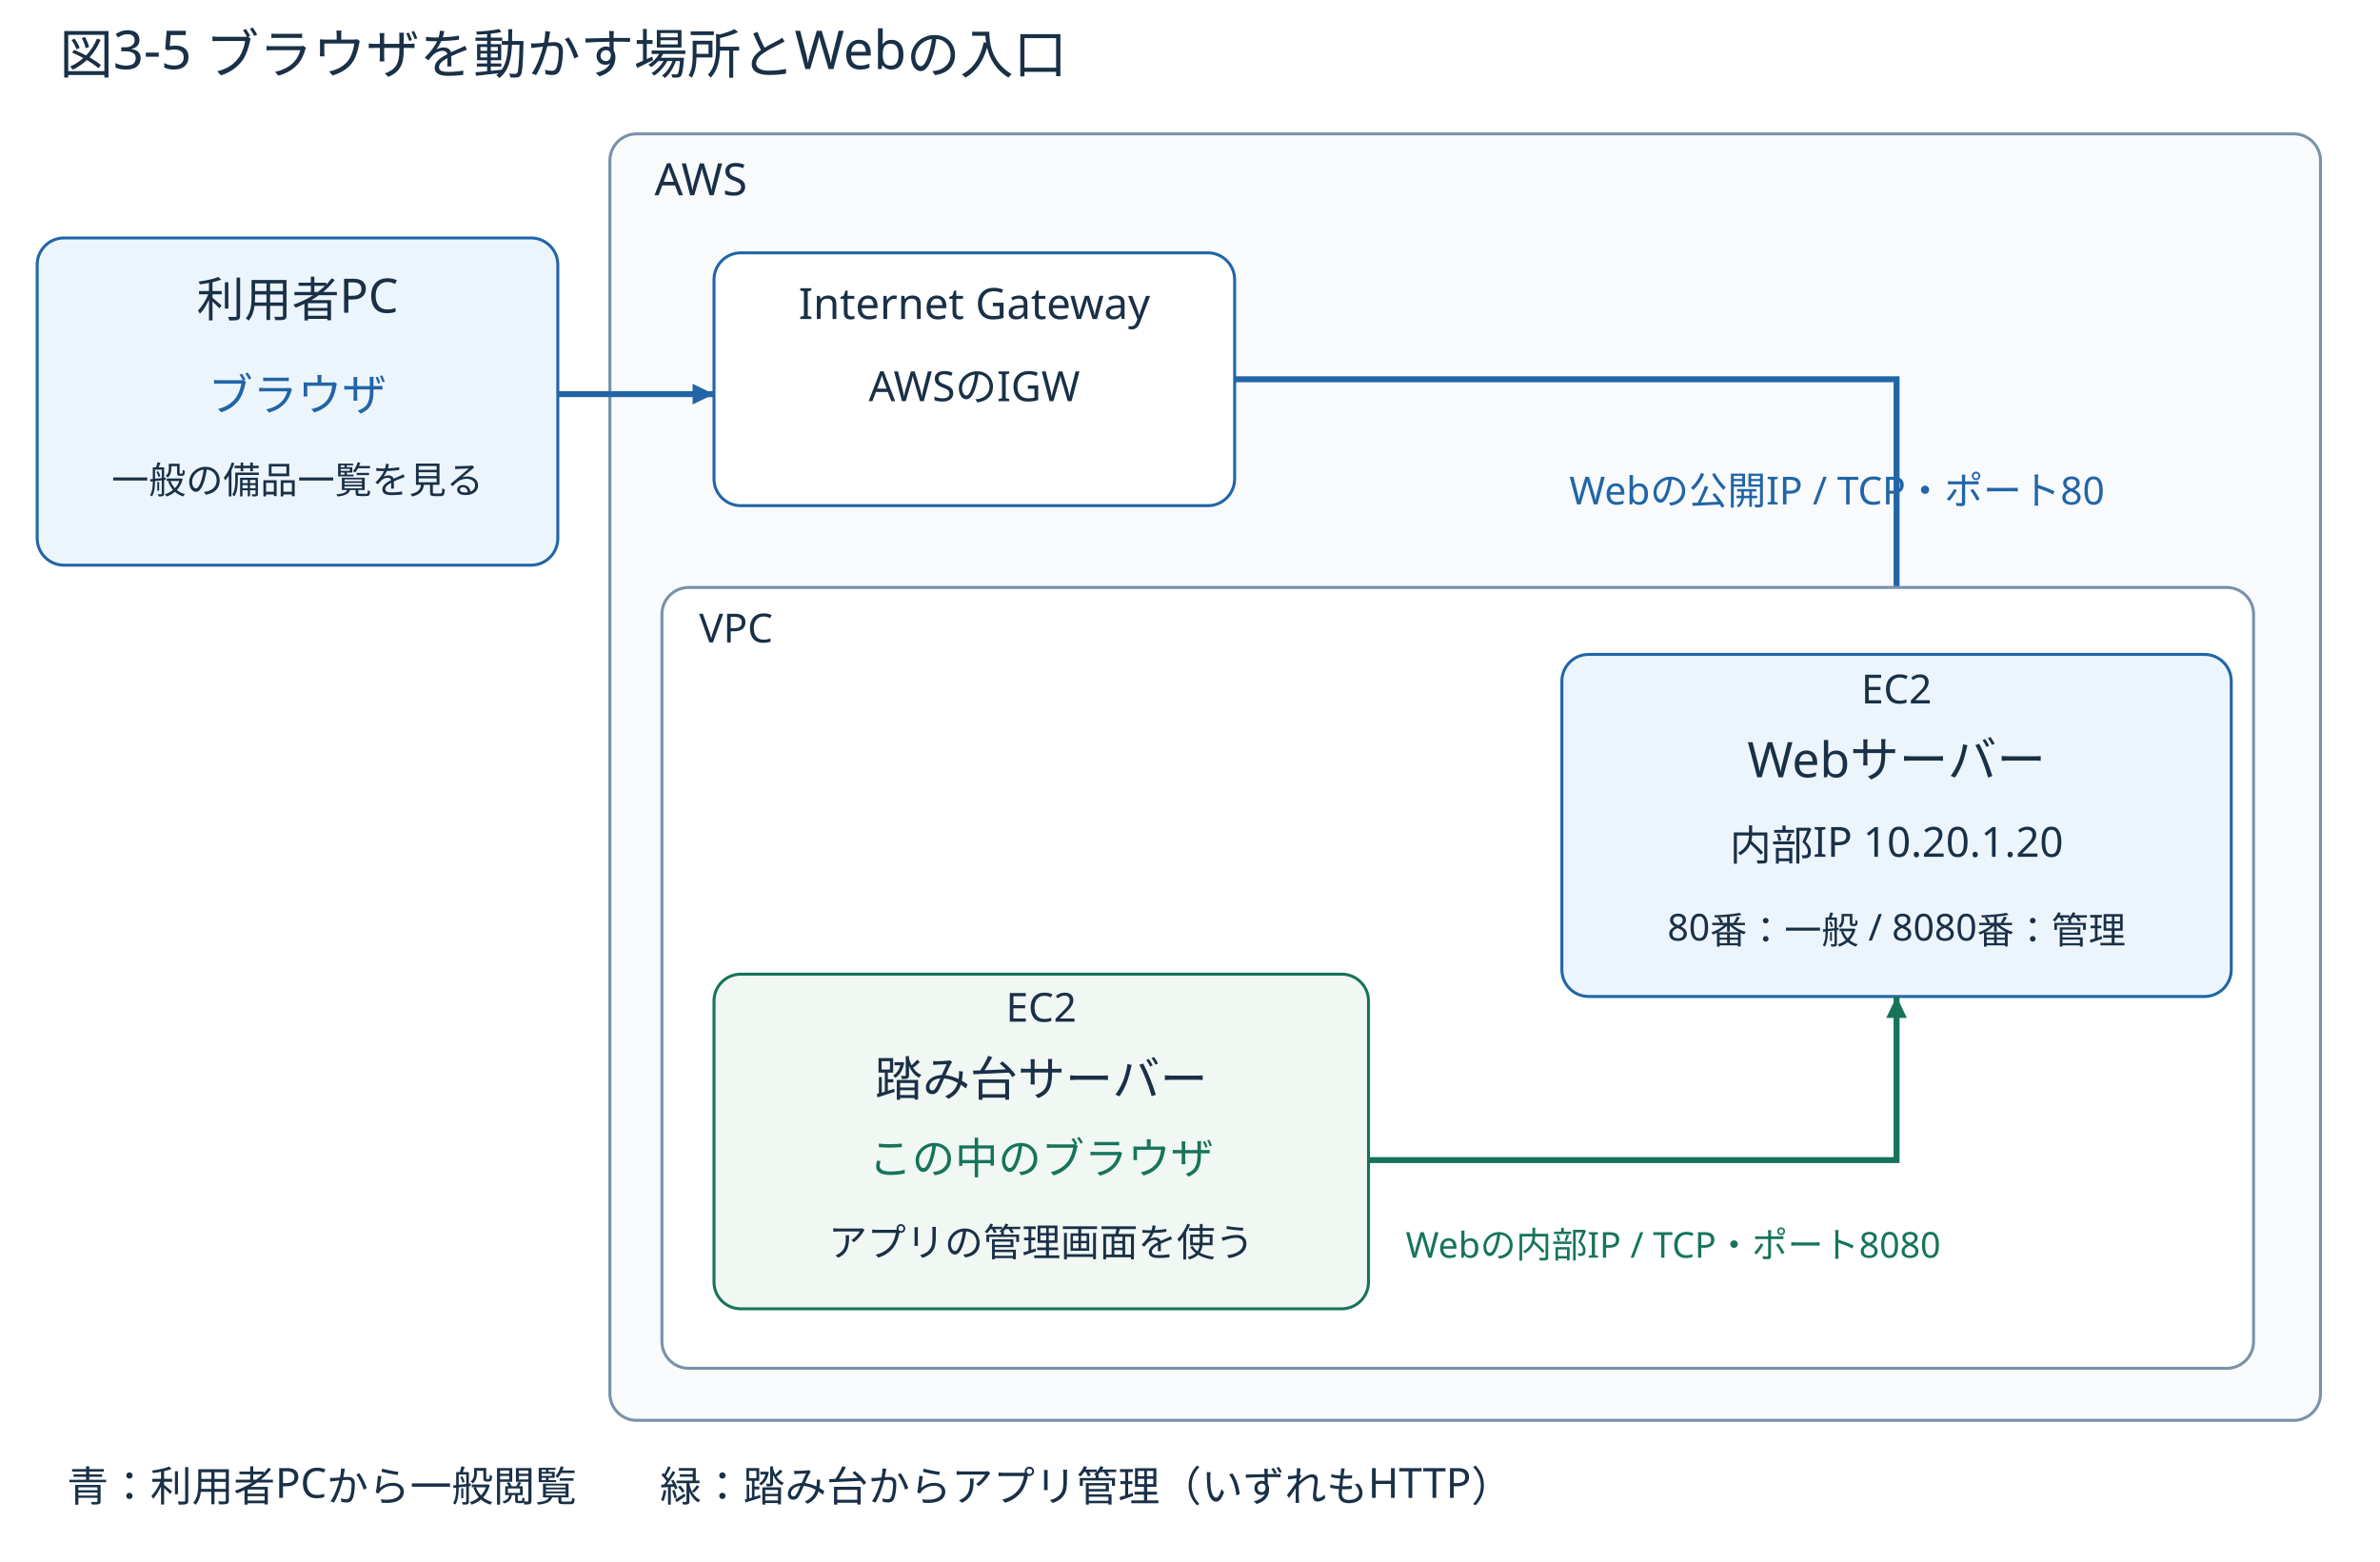
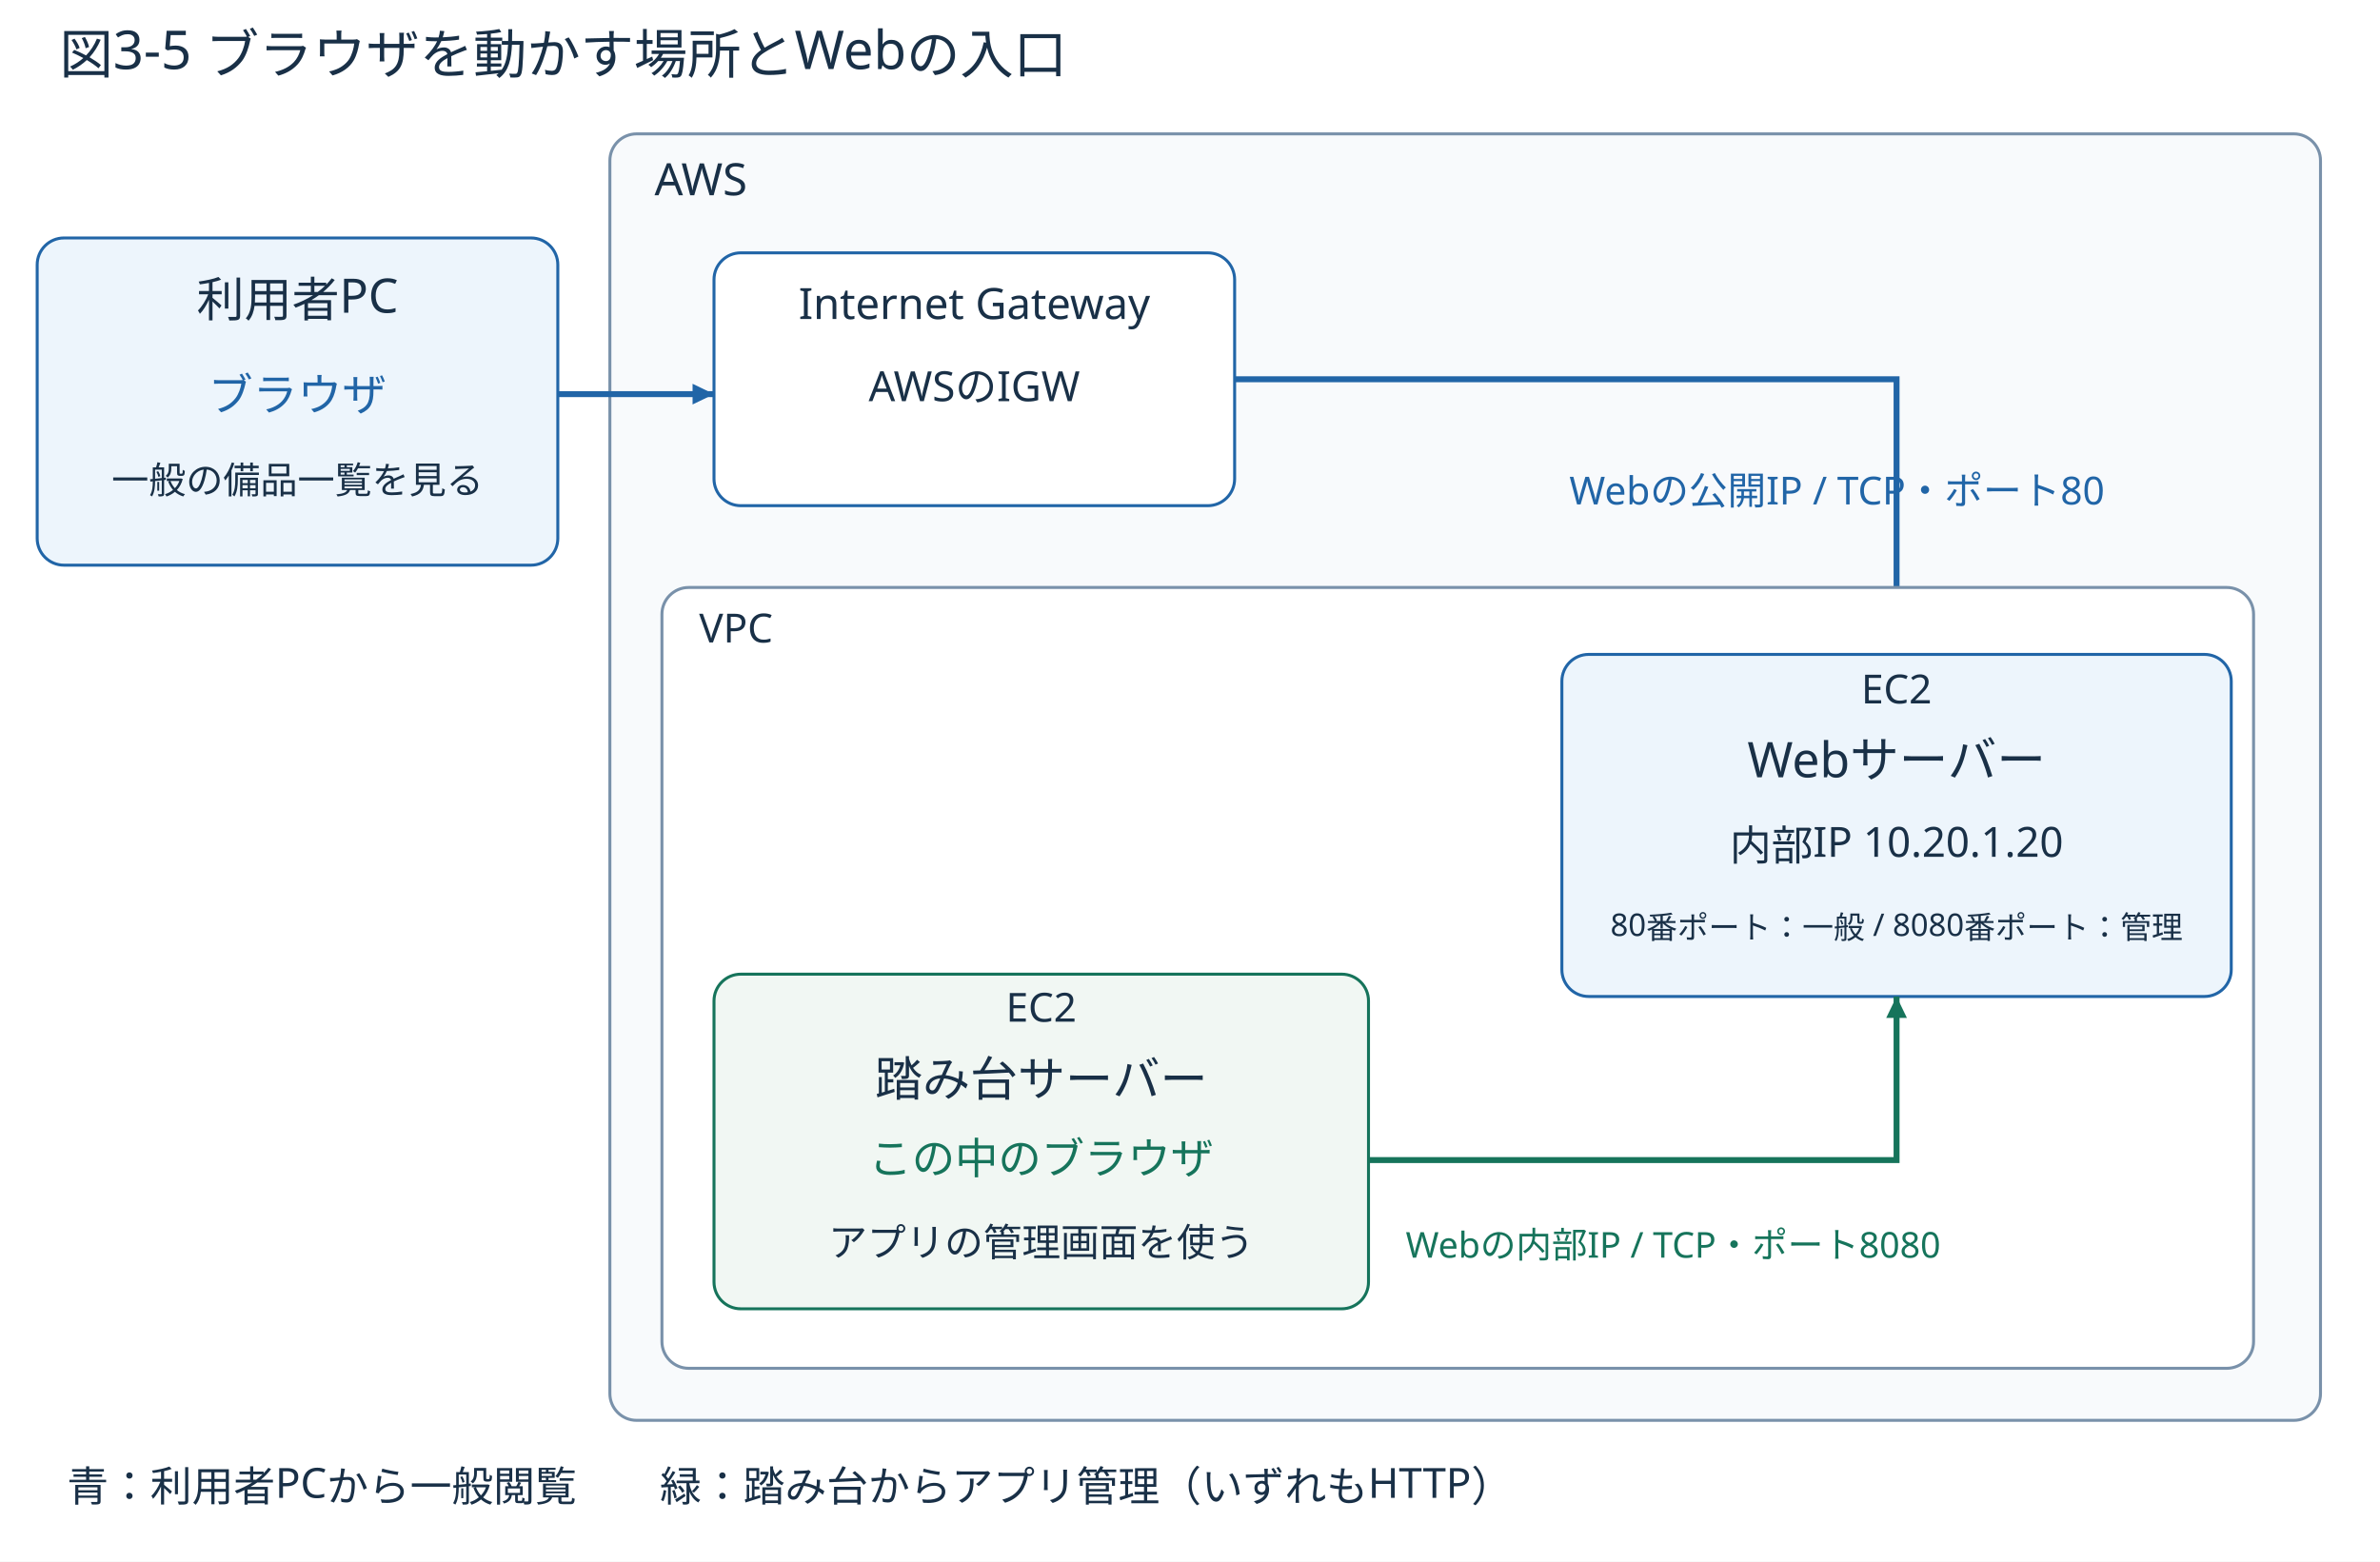
<svg xmlns="http://www.w3.org/2000/svg" width="1600" height="1050" viewBox="0 0 1600 1050" role="img">
  <rect width="100%" height="100%" fill="white" />
  <text x="40" y="18" fill="#193047" font-family="Noto Sans JP, sans-serif" font-size="36" dominant-baseline="text-before-edge" text-anchor="start">図3-5  ブラウザを動かす場所とWebの入口</text>
  <rect x="25" y="160" width="350" height="220" rx="18" fill="#edf5fc" stroke="#2165a7" stroke-width="2" />
  <text x="200" y="185" fill="#193047" font-family="Noto Sans JP, sans-serif" font-size="32" dominant-baseline="text-before-edge" text-anchor="middle">利用者PC</text>
  <text x="200" y="250" fill="#2165a7" font-family="Noto Sans JP, sans-serif" font-size="30" dominant-baseline="text-before-edge" text-anchor="middle">ブラウザ</text>
  <text x="200" y="310" fill="#193047" font-family="Noto Sans JP, sans-serif" font-size="25" dominant-baseline="text-before-edge" text-anchor="middle">一般の備品一覧を見る</text>
  <rect x="410" y="90" width="1150" height="865" rx="18" fill="#f8fafc" stroke="#7991aa" stroke-width="2" />
  <text x="440" y="108" fill="#193047" font-family="Noto Sans JP, sans-serif" font-size="30" dominant-baseline="text-before-edge" text-anchor="start">AWS</text>
  <rect x="480" y="170" width="350" height="170" rx="18" fill="#ffffff" stroke="#2165a7" stroke-width="2" />
  <text x="655" y="192" fill="#193047" font-family="Noto Sans JP, sans-serif" font-size="29" dominant-baseline="text-before-edge" text-anchor="middle">Internet Gateway</text>
  <text x="655" y="248" fill="#193047" font-family="Noto Sans JP, sans-serif" font-size="28" dominant-baseline="text-before-edge" text-anchor="middle">AWSのIGW</text>
  <polyline points="375,265 480,265" fill="none" stroke="#2165a7" stroke-width="4" />
  <polygon points="480,265 465.593,271.959 465.593,258.041" fill="#2165a7" />
  <polyline points="830,255 1275,255 1275,440" fill="none" stroke="#2165a7" stroke-width="4" />
  <polygon points="1275,440 1268.041,425.593 1281.959,425.593" fill="#2165a7" />
  <text x="1055" y="319" fill="#2165a7" font-family="Noto Sans JP, sans-serif" font-size="26" dominant-baseline="text-before-edge" text-anchor="start">Webの公開IP / TCP・ポート80</text>
  <rect x="445" y="395" width="1070" height="525" rx="18" fill="#ffffff" stroke="#7991aa" stroke-width="2" />
  <text x="470" y="411" fill="#193047" font-family="Noto Sans JP, sans-serif" font-size="27" dominant-baseline="text-before-edge" text-anchor="start">VPC</text>
  <rect x="1050" y="440" width="450" height="230" rx="18" fill="#edf5fc" stroke="#2165a7" stroke-width="2" />
  <text x="1275" y="452" fill="#193047" font-family="Noto Sans JP, sans-serif" font-size="27" dominant-baseline="text-before-edge" text-anchor="middle">EC2</text>
  <text x="1275" y="497" fill="#193047" font-family="Noto Sans JP, sans-serif" font-size="33" dominant-baseline="text-before-edge" text-anchor="middle">Webサーバー</text>
  <text x="1275" y="554" fill="#193047" font-family="Noto Sans JP, sans-serif" font-size="28" dominant-baseline="text-before-edge" text-anchor="middle">内部IP  10.20.1.20</text>
-   <text x="1275" y="613" fill="#193047" font-family="Noto Sans JP, sans-serif" font-size="25" dominant-baseline="text-before-edge" text-anchor="middle">80番：一般 / 8080番：管理</text>
+   <text x="1275" y="613" fill="#193047" font-family="Noto Sans JP, sans-serif" font-size="21" dominant-baseline="text-before-edge" text-anchor="middle">80番ポート：一般 / 8080番ポート：管理</text>
  <rect x="480" y="655" width="440" height="225" rx="18" fill="#f1f7f3" stroke="#16745b" stroke-width="2" />
  <text x="700" y="666" fill="#193047" font-family="Noto Sans JP, sans-serif" font-size="27" dominant-baseline="text-before-edge" text-anchor="middle">EC2</text>
  <text x="700" y="709" fill="#193047" font-family="Noto Sans JP, sans-serif" font-size="32" dominant-baseline="text-before-edge" text-anchor="middle">踏み台サーバー</text>
  <text x="700" y="764" fill="#16745b" font-family="Noto Sans JP, sans-serif" font-size="29" dominant-baseline="text-before-edge" text-anchor="middle">この中のブラウザ</text>
  <text x="700" y="822" fill="#193047" font-family="Noto Sans JP, sans-serif" font-size="26" dominant-baseline="text-before-edge" text-anchor="middle">アプリの管理画面を使う</text>
  <polyline points="920,780 1275,780 1275,670" fill="none" stroke="#16745b" stroke-width="4" />
  <polygon points="1275,670 1281.959,684.407 1268.041,684.407" fill="#16745b" />
  <text x="945" y="827" fill="#16745b" font-family="Noto Sans JP, sans-serif" font-size="24" dominant-baseline="text-before-edge" text-anchor="start">Webの内部IP / TCP・ポート8080</text>
  <text x="45" y="985" fill="#193047" font-family="Noto Sans JP, sans-serif" font-size="28" dominant-baseline="text-before-edge" text-anchor="start">青：利用者PCから一般閲覧　　緑：踏み台からアプリ管理（いずれもHTTP）</text>
</svg>
